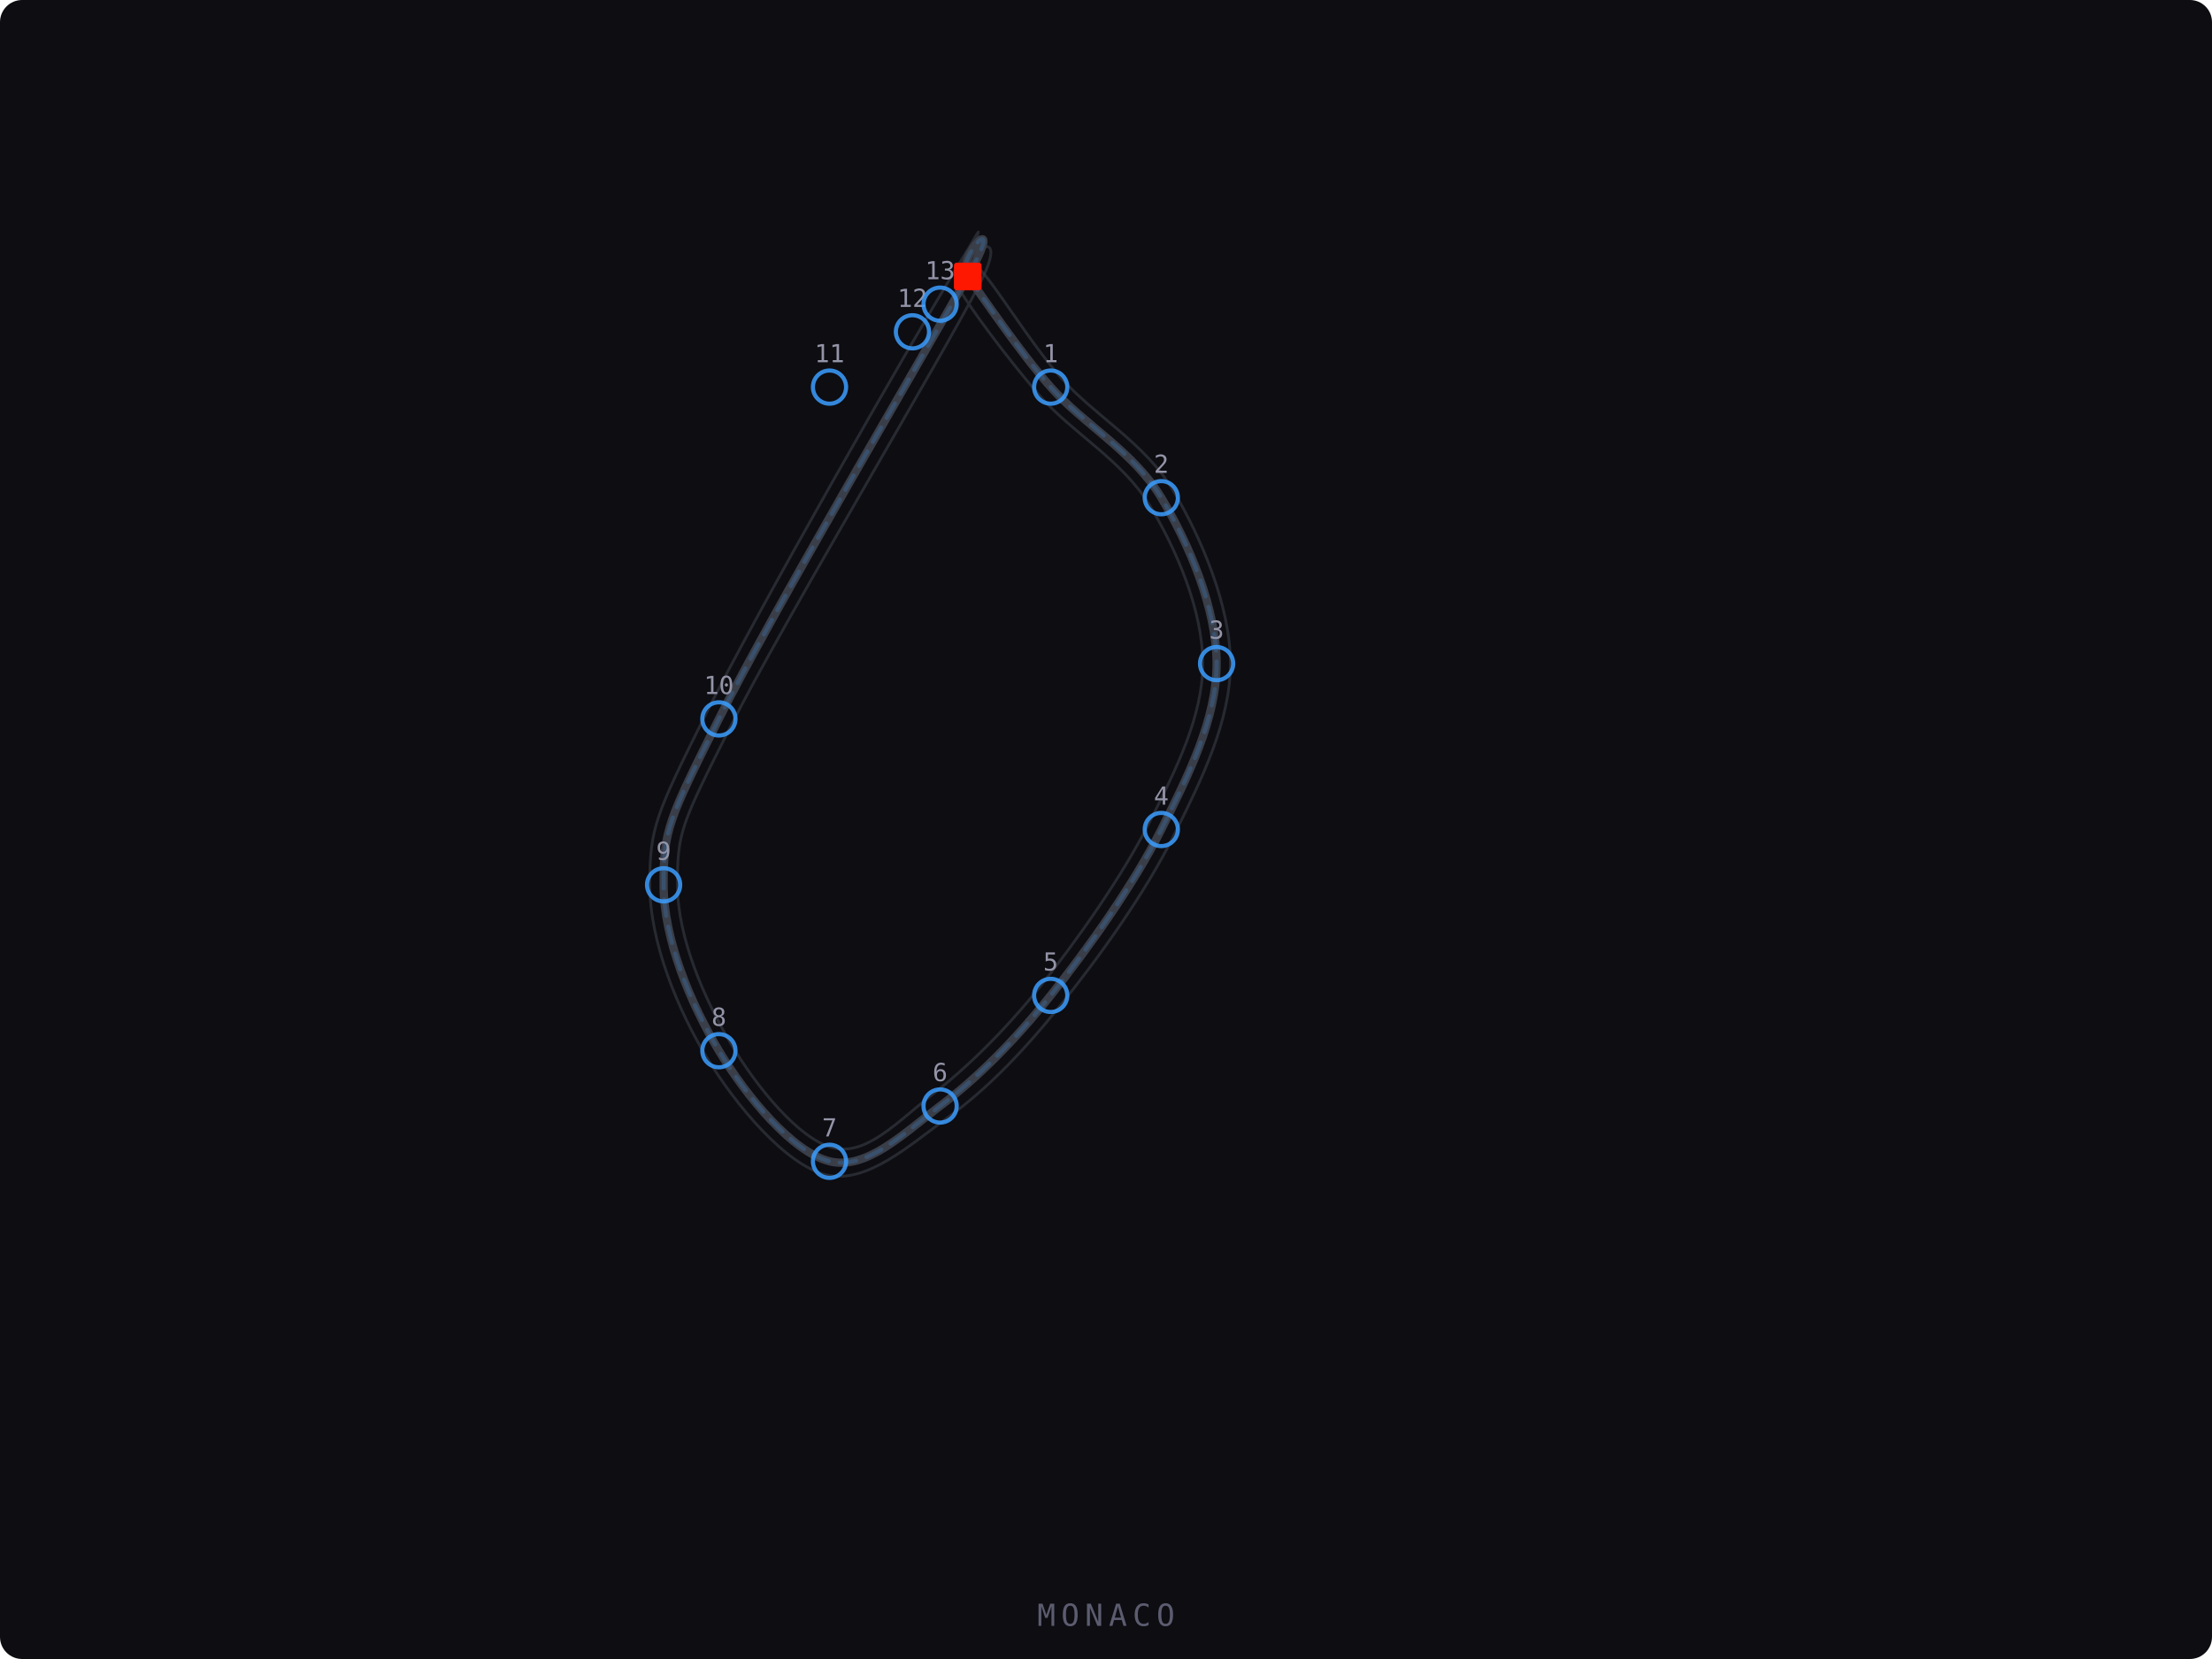
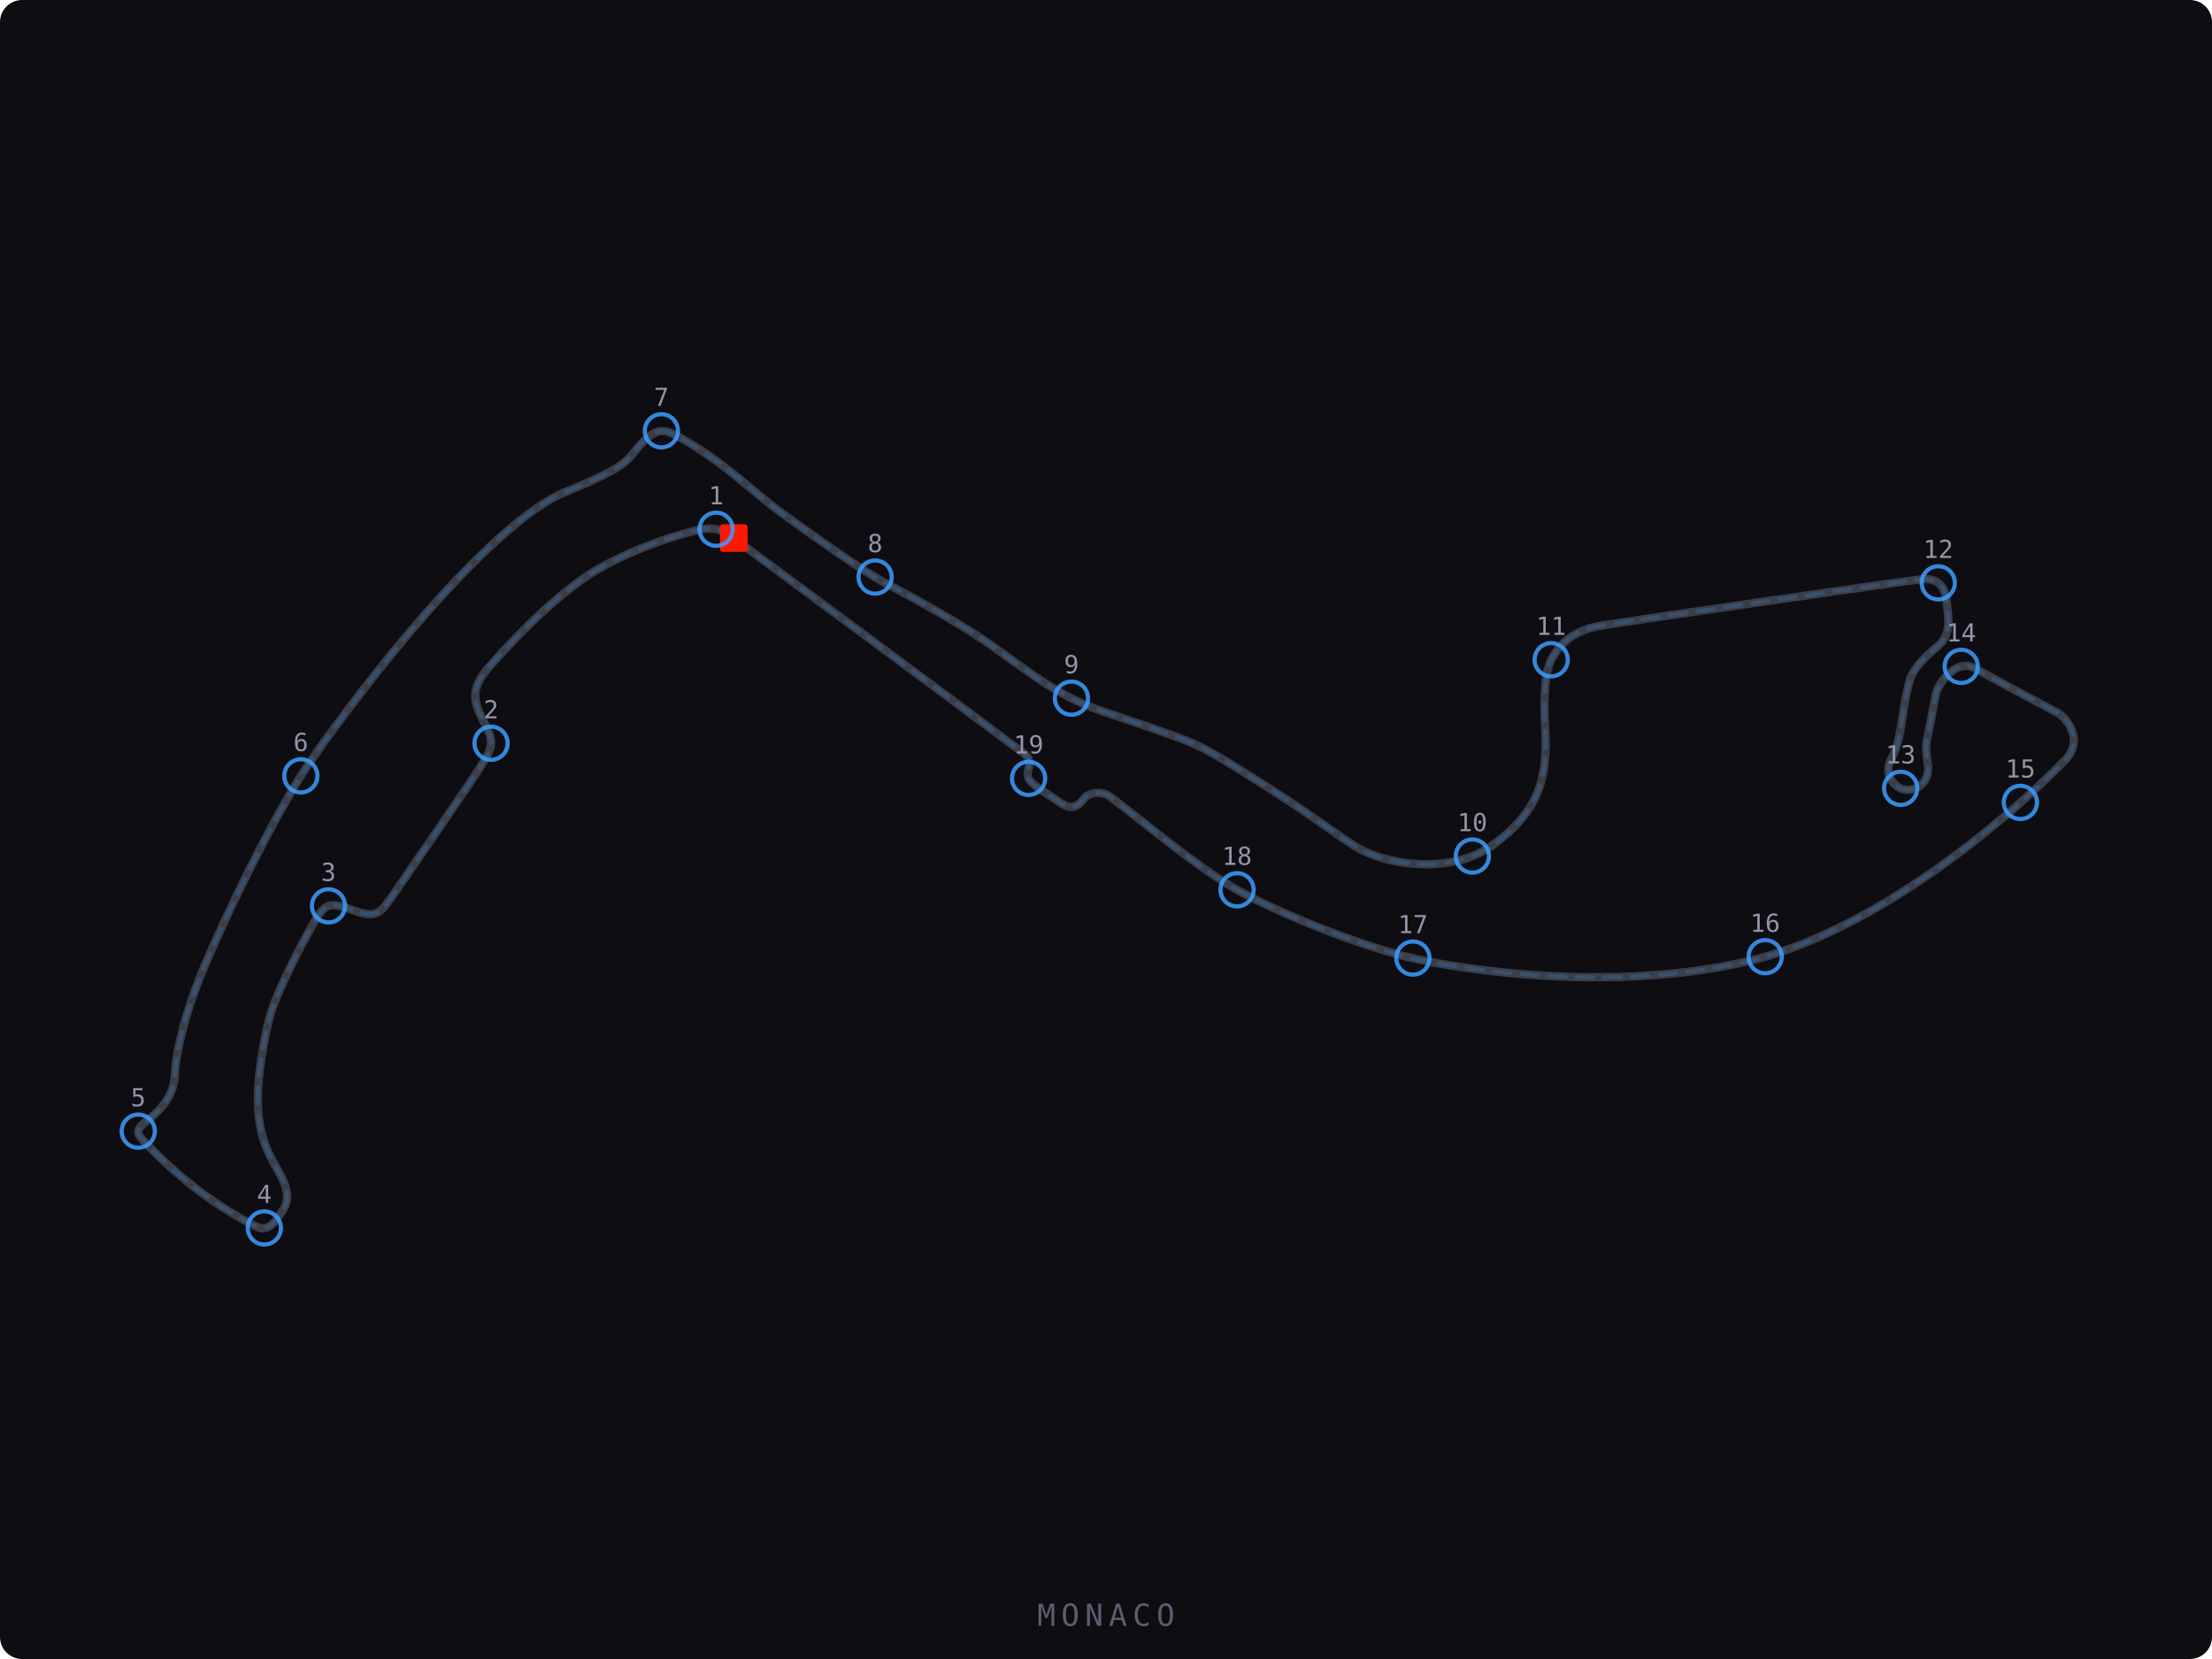
<svg xmlns="http://www.w3.org/2000/svg" viewBox="0 0 800 600" width="800" height="600">
  <defs>
    <style>
      .track-bg { fill: #0d0d12; }
      .track-line { fill: none; stroke: #3a3e48; stroke-width: 3; stroke-linecap: round; stroke-linejoin: round; }
      .track-line-accent { fill: none; stroke: rgba(59,158,255,0.20); stroke-width: 1.5; stroke-linecap: round; stroke-dasharray: 6,4; }
      .track-edge { fill: none; stroke: #3a3e48; stroke-width: 1; stroke-linecap: round; stroke-linejoin: round; opacity: 0.6; }
    </style>
  </defs>
  <rect class="track-bg" width="800" height="600" rx="8" />
-   <path class="track-edge" d="M 346.0 103.0 C 349.6 109.8 364.6 130.0 376.2 143.3 C 387.9 156.6 405.9 166.5 415.7 182.6 C 425.5 198.7 435.0 220.8 435.0 240.0 C 435.0 259.2 425.3 278.3 415.5 297.8 C 405.7 317.2 389.2 340.5 376.1 356.9 C 363.0 373.2 349.5 386.3 337.0 396.0 C 324.5 405.7 313.3 418.2 301.2 415.1 C 289.1 412.1 273.7 393.3 264.3 377.4 C 254.9 361.6 245.0 339.2 245.0 320.0 C 245.0 300.8 246.2 298.5 264.5 262.2 C 282.7 226.0 340.8 129.0 354.4 102.5 C 367.9 75.9 342.4 96.2 346.0 103.0 Z" />
-   <path class="track-edge" d="M 354.0 97.0 C 360.4 103.5 372.0 123.3 383.8 136.7 C 395.5 150.1 414.1 160.2 424.3 177.4 C 434.5 194.6 445.0 219.2 445.0 240.0 C 445.0 260.8 434.7 281.7 424.5 302.2 C 414.3 322.8 397.5 346.2 383.9 363.1 C 370.3 380.1 357.2 393.7 343.0 404.0 C 328.8 414.3 313.3 428.4 298.8 424.9 C 284.2 421.3 266.3 400.0 255.7 382.6 C 245.1 365.1 235.0 340.8 235.0 320.0 C 235.0 299.2 237.1 294.8 255.5 257.8 C 274.0 220.7 329.2 124.3 345.6 97.5 C 362.1 70.8 347.6 90.5 354.0 97.0 Z" />
-   <path class="track-line" d="M 350.0 100.0 C 355.0 106.7 368.3 126.7 380.0 140.0 C 391.7 153.3 410.0 163.3 420.0 180.0 C 430.0 196.7 440.0 220.0 440.0 240.0 C 440.0 260.0 430.0 280.0 420.0 300.0 C 410.0 320.0 393.3 343.3 380.0 360.0 C 366.7 376.7 353.3 390.0 340.0 400.0 C 326.7 410.0 313.3 423.3 300.0 420.0 C 286.7 416.7 270.0 396.7 260.0 380.0 C 250.0 363.3 240.0 340.0 240.0 320.0 C 240.0 300.0 241.7 296.7 260.0 260.0 C 278.3 223.3 335.0 126.7 350.0 100.0 C 365.0 73.3 345.0 93.3 350.0 100.0 Z" />
-   <path class="track-line-accent" d="M 350.0 100.0 C 355.0 106.7 368.3 126.7 380.0 140.0 C 391.7 153.3 410.0 163.3 420.0 180.0 C 430.0 196.7 440.0 220.0 440.0 240.0 C 440.0 260.0 430.0 280.0 420.0 300.0 C 410.0 320.0 393.3 343.3 380.0 360.0 C 366.7 376.7 353.3 390.0 340.0 400.0 C 326.7 410.0 313.3 423.3 300.0 420.0 C 286.7 416.7 270.0 396.7 260.0 380.0 C 250.0 363.3 240.0 340.0 240.0 320.0 C 240.0 300.0 241.7 296.7 260.0 260.0 C 278.3 223.3 335.0 126.7 350.0 100.0 C 365.0 73.3 345.0 93.3 350.0 100.0 Z" />
-   <rect x="345.0" y="95.0" width="10" height="10" fill="#FF1801" rx="1" />
-   <circle cx="380.0" cy="140.0" r="6" fill="none" stroke="#3B9EFF" stroke-width="1.5" opacity="0.85" />
-   <text x="380.0" y="131.0" text-anchor="middle" fill="#9494a8" font-size="9" font-family="monospace">1</text>
-   <circle cx="420.0" cy="180.0" r="6" fill="none" stroke="#3B9EFF" stroke-width="1.5" opacity="0.85" />
-   <text x="420.0" y="171.0" text-anchor="middle" fill="#9494a8" font-size="9" font-family="monospace">2</text>
-   <circle cx="440.0" cy="240.0" r="6" fill="none" stroke="#3B9EFF" stroke-width="1.5" opacity="0.85" />
-   <text x="440.0" y="231.0" text-anchor="middle" fill="#9494a8" font-size="9" font-family="monospace">3</text>
-   <circle cx="420.0" cy="300.0" r="6" fill="none" stroke="#3B9EFF" stroke-width="1.5" opacity="0.85" />
-   <text x="420.0" y="291.0" text-anchor="middle" fill="#9494a8" font-size="9" font-family="monospace">4</text>
-   <circle cx="380.0" cy="360.0" r="6" fill="none" stroke="#3B9EFF" stroke-width="1.5" opacity="0.85" />
-   <text x="380.0" y="351.0" text-anchor="middle" fill="#9494a8" font-size="9" font-family="monospace">5</text>
-   <circle cx="340.0" cy="400.0" r="6" fill="none" stroke="#3B9EFF" stroke-width="1.5" opacity="0.85" />
-   <text x="340.0" y="391.0" text-anchor="middle" fill="#9494a8" font-size="9" font-family="monospace">6</text>
-   <circle cx="300.0" cy="420.0" r="6" fill="none" stroke="#3B9EFF" stroke-width="1.5" opacity="0.85" />
-   <text x="300.0" y="411.0" text-anchor="middle" fill="#9494a8" font-size="9" font-family="monospace">7</text>
-   <circle cx="260.0" cy="380.0" r="6" fill="none" stroke="#3B9EFF" stroke-width="1.5" opacity="0.85" />
-   <text x="260.0" y="371.0" text-anchor="middle" fill="#9494a8" font-size="9" font-family="monospace">8</text>
-   <circle cx="240.0" cy="320.0" r="6" fill="none" stroke="#3B9EFF" stroke-width="1.5" opacity="0.85" />
-   <text x="240.0" y="311.0" text-anchor="middle" fill="#9494a8" font-size="9" font-family="monospace">9</text>
-   <circle cx="260.0" cy="260.0" r="6" fill="none" stroke="#3B9EFF" stroke-width="1.5" opacity="0.85" />
-   <text x="260.0" y="251.0" text-anchor="middle" fill="#9494a8" font-size="9" font-family="monospace">10</text>
-   <circle cx="300.0" cy="140.0" r="6" fill="none" stroke="#3B9EFF" stroke-width="1.5" opacity="0.85" />
-   <text x="300.0" y="131.0" text-anchor="middle" fill="#9494a8" font-size="9" font-family="monospace">11</text>
-   <circle cx="330.0" cy="120.0" r="6" fill="none" stroke="#3B9EFF" stroke-width="1.5" opacity="0.85" />
-   <text x="330.0" y="111.0" text-anchor="middle" fill="#9494a8" font-size="9" font-family="monospace">12</text>
-   <circle cx="340.0" cy="110.0" r="6" fill="none" stroke="#3B9EFF" stroke-width="1.5" opacity="0.85" />
-   <text x="340.0" y="101.0" text-anchor="middle" fill="#9494a8" font-size="9" font-family="monospace">13</text>
-   <text x="400.0" y="588" text-anchor="middle" fill="#5c5c70" font-size="11" font-family="monospace" letter-spacing="2">MONACO</text>
+   <path class="track-edge" d="M 265.39 194.59 c -5.34 -3.95 -8.49 -4.16 -15.52 -2.29 c -11.29 2.99 -24.78 8.16 -35.04 14.41 c -11.51 7.02 -25.66 20.55 -37.43 33.91 c -5.96 6.76 -7.06 11.10 -3.44 18.35 c 4.32 8.64 5.29 9.79 0.13 17.86 c -5.17 8.07 -24.38 35.94 -31.09 45.64 c -4.79 6.94 -6.21 9.90 -14.02 7.15 c -8.59 -3.04 -10.71 -3.57 -14.28 2.12 c -3.57 5.69 -15.29 27.59 -17.55 37.49 c -6.18 26.98 -4.23 39.06 0.52 48.85 c 3.06 6.28 8.72 12.85 4.86 19.22 c -3.71 6.09 -6.11 8.25 -10.32 6.09 c -15.74 -8.07 -28.57 -18.51 -39.42 -29.89 c -3.75 -3.92 -4.10 -4.63 1.19 -8.86 c 3.99 -3.18 9.00 -8.21 9.26 -16.13 c 0.20 -6.21 3.18 -21.70 11.24 -40.34 c 13.08 -30.24 28.60 -59.28 37.04 -71.68 c 11.25 -16.53 27.78 -37.59 39.16 -50.79 c 21.30 -24.74 40.73 -42.41 53.43 -47.62 c 16.13 -6.61 21.30 -9.65 24.47 -13.63 c 6.35 -7.94 9.60 -10.24 15.07 -7.40 c 16.93 8.73 28.57 20.90 39.15 28.57 c 10.59 7.67 28.60 20.47 36.24 24.60 c 9.79 5.29 27.70 14.64 41.53 24.60 c 12.30 8.86 22.49 16.93 37.17 22.09 c 8.28 2.91 29.76 9.65 37.56 13.76 c 7.80 4.10 21.08 12.76 28.83 17.72 c 8.86 5.69 18.38 12.75 25.79 17.59 c 10.19 6.66 34.56 10.85 50.04 -0.40 c 16.75 -12.17 19.91 -24.53 18.87 -42.15 c -0.70 -11.99 0.00 -21.08 2.52 -25.44 c 4.87 -8.46 11.61 -10.75 18.78 -11.90 c 10.71 -1.73 107.26 -15.74 114.14 -16.53 c 6.88 -0.79 9.13 2.51 9.79 8.20 c 0.65 5.69 1.79 11.61 -3.04 15.74 c -5.42 4.63 -9.46 8.53 -10.71 13.88 c -1.46 6.21 -1.59 7.67 -2.65 14.55 c -0.70 4.56 -1.59 8.73 -3.96 13.23 c -2.24 4.22 0.87 10.16 5.69 10.45 c 4.50 0.27 8.73 -3.17 7.81 -9.38 c -0.38 -2.57 -0.97 -5.50 -0.14 -9.40 c 1.46 -6.75 2.25 -12.04 3.17 -16.13 c 0.74 -3.25 7.13 -12.80 14.02 -9.00 c 10.05 5.56 23.01 12.44 29.76 16.01 c 3.21 1.70 10.19 9.92 2.52 17.59 c -7.67 7.67 -16.40 15.87 -24.47 22.35 c -3.61 2.89 -46.27 39.98 -90.21 50.08 c -54.32 12.49 -113.68 1.07 -125.83 -2.38 c -27.60 -7.85 -52.10 -19.65 -59.87 -24.25 c -14.28 -8.46 -29.62 -21.52 -44.44 -32.81 c -3.62 -2.76 -8.28 -1.29 -9.52 0.36 c -3.17 4.23 -5.56 3.86 -9.35 1.24 c -9.18 -6.35 -12.17 -7.24 -10.93 -11.63 c 1.27 -4.53 -0.60 -4.99 -5.47 -8.64 c -15.70 -11.81 -89.94 -66.75 -101.05 -74.96 z" />
+   <path class="track-line" d="M 265.39 194.59 c -5.34 -3.95 -8.49 -4.16 -15.52 -2.29 c -11.29 2.99 -24.78 8.16 -35.04 14.41 c -11.51 7.02 -25.66 20.55 -37.43 33.91 c -5.96 6.76 -7.06 11.10 -3.44 18.35 c 4.32 8.64 5.29 9.79 0.13 17.86 c -5.17 8.07 -24.38 35.94 -31.09 45.64 c -4.79 6.94 -6.21 9.90 -14.02 7.15 c -8.59 -3.04 -10.71 -3.57 -14.28 2.12 c -3.57 5.69 -15.29 27.59 -17.55 37.49 c -6.18 26.98 -4.23 39.06 0.52 48.85 c 3.06 6.28 8.72 12.85 4.86 19.22 c -3.71 6.09 -6.11 8.25 -10.32 6.09 c -15.74 -8.07 -28.57 -18.51 -39.42 -29.89 c -3.75 -3.92 -4.10 -4.63 1.19 -8.86 c 3.99 -3.18 9.00 -8.21 9.26 -16.13 c 0.20 -6.21 3.18 -21.70 11.24 -40.34 c 13.08 -30.24 28.60 -59.28 37.04 -71.68 c 11.25 -16.53 27.78 -37.59 39.16 -50.79 c 21.30 -24.74 40.73 -42.41 53.43 -47.62 c 16.13 -6.61 21.30 -9.65 24.47 -13.63 c 6.35 -7.94 9.60 -10.24 15.07 -7.40 c 16.93 8.73 28.57 20.90 39.15 28.57 c 10.59 7.67 28.60 20.47 36.24 24.60 c 9.79 5.29 27.70 14.64 41.53 24.60 c 12.30 8.86 22.49 16.93 37.17 22.09 c 8.28 2.91 29.76 9.65 37.56 13.76 c 7.80 4.10 21.08 12.76 28.83 17.72 c 8.86 5.69 18.38 12.75 25.79 17.59 c 10.19 6.66 34.56 10.85 50.04 -0.40 c 16.75 -12.17 19.91 -24.53 18.87 -42.15 c -0.70 -11.99 0.00 -21.08 2.52 -25.44 c 4.87 -8.46 11.61 -10.75 18.78 -11.90 c 10.71 -1.73 107.26 -15.74 114.14 -16.53 c 6.88 -0.79 9.13 2.51 9.79 8.20 c 0.65 5.69 1.79 11.61 -3.04 15.74 c -5.42 4.63 -9.46 8.53 -10.71 13.88 c -1.46 6.21 -1.59 7.67 -2.65 14.55 c -0.70 4.56 -1.59 8.73 -3.96 13.23 c -2.24 4.22 0.87 10.16 5.69 10.45 c 4.50 0.27 8.73 -3.17 7.81 -9.38 c -0.38 -2.57 -0.97 -5.50 -0.14 -9.40 c 1.46 -6.75 2.25 -12.04 3.17 -16.13 c 0.74 -3.25 7.13 -12.80 14.02 -9.00 c 10.05 5.56 23.01 12.44 29.76 16.01 c 3.21 1.70 10.19 9.92 2.52 17.59 c -7.67 7.67 -16.40 15.87 -24.47 22.35 c -3.61 2.89 -46.27 39.98 -90.21 50.08 c -54.32 12.49 -113.68 1.07 -125.83 -2.38 c -27.60 -7.85 -52.10 -19.65 -59.87 -24.25 c -14.28 -8.46 -29.62 -21.52 -44.44 -32.81 c -3.62 -2.76 -8.28 -1.29 -9.52 0.36 c -3.17 4.23 -5.56 3.86 -9.35 1.24 c -9.18 -6.35 -12.17 -7.24 -10.93 -11.63 c 1.27 -4.53 -0.60 -4.99 -5.47 -8.64 c -15.70 -11.81 -89.94 -66.75 -101.05 -74.96 z" />
+   <path class="track-line-accent" d="M 265.39 194.59 c -5.34 -3.95 -8.49 -4.16 -15.52 -2.29 c -11.29 2.99 -24.78 8.16 -35.04 14.41 c -11.51 7.02 -25.66 20.55 -37.43 33.91 c -5.96 6.76 -7.06 11.10 -3.44 18.35 c 4.32 8.64 5.29 9.79 0.13 17.86 c -5.17 8.07 -24.38 35.94 -31.09 45.64 c -4.79 6.94 -6.21 9.90 -14.02 7.15 c -8.59 -3.04 -10.71 -3.57 -14.28 2.12 c -3.57 5.69 -15.29 27.59 -17.55 37.49 c -6.18 26.98 -4.23 39.06 0.52 48.85 c 3.06 6.28 8.72 12.85 4.86 19.22 c -3.71 6.09 -6.11 8.25 -10.32 6.09 c -15.74 -8.07 -28.57 -18.51 -39.42 -29.89 c -3.75 -3.92 -4.10 -4.63 1.19 -8.86 c 3.99 -3.18 9.00 -8.21 9.26 -16.13 c 0.20 -6.21 3.18 -21.70 11.24 -40.34 c 13.08 -30.24 28.60 -59.28 37.04 -71.68 c 11.25 -16.53 27.78 -37.59 39.16 -50.79 c 21.30 -24.74 40.73 -42.41 53.43 -47.62 c 16.13 -6.61 21.30 -9.65 24.47 -13.63 c 6.35 -7.94 9.60 -10.24 15.07 -7.40 c 16.93 8.73 28.57 20.90 39.15 28.57 c 10.59 7.67 28.60 20.47 36.24 24.60 c 9.79 5.29 27.70 14.64 41.53 24.60 c 12.30 8.86 22.49 16.93 37.17 22.09 c 8.28 2.91 29.76 9.65 37.56 13.76 c 7.80 4.10 21.08 12.76 28.83 17.72 c 8.86 5.69 18.38 12.75 25.79 17.59 c 10.19 6.66 34.56 10.85 50.04 -0.40 c 16.75 -12.17 19.91 -24.53 18.87 -42.15 c -0.70 -11.99 0.00 -21.08 2.52 -25.44 c 4.87 -8.46 11.61 -10.75 18.78 -11.90 c 10.71 -1.73 107.26 -15.74 114.14 -16.53 c 6.88 -0.79 9.13 2.51 9.79 8.20 c 0.65 5.69 1.79 11.61 -3.04 15.74 c -5.42 4.63 -9.46 8.53 -10.71 13.88 c -1.46 6.21 -1.59 7.67 -2.65 14.55 c -0.70 4.56 -1.59 8.73 -3.96 13.23 c -2.24 4.22 0.87 10.16 5.69 10.45 c 4.50 0.27 8.73 -3.17 7.81 -9.38 c -0.38 -2.57 -0.97 -5.50 -0.14 -9.40 c 1.46 -6.75 2.25 -12.04 3.17 -16.13 c 0.74 -3.25 7.13 -12.80 14.02 -9.00 c 10.05 5.56 23.01 12.44 29.76 16.01 c 3.21 1.70 10.19 9.92 2.52 17.59 c -7.67 7.67 -16.40 15.87 -24.47 22.35 c -3.61 2.89 -46.27 39.98 -90.21 50.08 c -54.32 12.49 -113.68 1.07 -125.83 -2.38 c -27.60 -7.85 -52.10 -19.65 -59.87 -24.25 c -14.28 -8.46 -29.62 -21.52 -44.44 -32.81 c -3.62 -2.76 -8.28 -1.29 -9.52 0.36 c -3.17 4.23 -5.56 3.86 -9.35 1.24 c -9.18 -6.35 -12.17 -7.24 -10.93 -11.63 c 1.27 -4.53 -0.60 -4.99 -5.47 -8.64 c -15.70 -11.81 -89.94 -66.75 -101.05 -74.96 z" />
+   <rect x="260.4" y="189.6" width="10" height="10" fill="#FF1801" rx="1" />
+   <circle cx="259.0" cy="191.4" r="6" fill="none" stroke="#3B9EFF" stroke-width="1.5" opacity="0.85" />
+   <text x="259.0" y="182.4" text-anchor="middle" fill="#9494a8" font-size="9" font-family="monospace">1</text>
+   <circle cx="177.6" cy="268.8" r="6" fill="none" stroke="#3B9EFF" stroke-width="1.5" opacity="0.85" />
+   <text x="177.6" y="259.8" text-anchor="middle" fill="#9494a8" font-size="9" font-family="monospace">2</text>
+   <circle cx="118.8" cy="327.6" r="6" fill="none" stroke="#3B9EFF" stroke-width="1.5" opacity="0.85" />
+   <text x="118.8" y="318.6" text-anchor="middle" fill="#9494a8" font-size="9" font-family="monospace">3</text>
+   <circle cx="95.6" cy="444.1" r="6" fill="none" stroke="#3B9EFF" stroke-width="1.5" opacity="0.85" />
+   <text x="95.6" y="435.1" text-anchor="middle" fill="#9494a8" font-size="9" font-family="monospace">4</text>
+   <circle cx="50.0" cy="409.1" r="6" fill="none" stroke="#3B9EFF" stroke-width="1.5" opacity="0.85" />
+   <text x="50.0" y="400.1" text-anchor="middle" fill="#9494a8" font-size="9" font-family="monospace">5</text>
+   <circle cx="108.8" cy="280.6" r="6" fill="none" stroke="#3B9EFF" stroke-width="1.5" opacity="0.85" />
+   <text x="108.8" y="271.6" text-anchor="middle" fill="#9494a8" font-size="9" font-family="monospace">6</text>
+   <circle cx="239.2" cy="155.8" r="6" fill="none" stroke="#3B9EFF" stroke-width="1.5" opacity="0.85" />
+   <text x="239.2" y="146.8" text-anchor="middle" fill="#9494a8" font-size="9" font-family="monospace">7</text>
+   <circle cx="316.5" cy="208.7" r="6" fill="none" stroke="#3B9EFF" stroke-width="1.5" opacity="0.85" />
+   <text x="316.5" y="199.7" text-anchor="middle" fill="#9494a8" font-size="9" font-family="monospace">8</text>
+   <circle cx="387.5" cy="252.5" r="6" fill="none" stroke="#3B9EFF" stroke-width="1.5" opacity="0.85" />
+   <text x="387.5" y="243.5" text-anchor="middle" fill="#9494a8" font-size="9" font-family="monospace">9</text>
+   <circle cx="532.5" cy="309.6" r="6" fill="none" stroke="#3B9EFF" stroke-width="1.5" opacity="0.85" />
+   <text x="532.5" y="300.6" text-anchor="middle" fill="#9494a8" font-size="9" font-family="monospace">10</text>
+   <circle cx="561.0" cy="238.6" r="6" fill="none" stroke="#3B9EFF" stroke-width="1.5" opacity="0.85" />
+   <text x="561.0" y="229.6" text-anchor="middle" fill="#9494a8" font-size="9" font-family="monospace">11</text>
+   <circle cx="701.0" cy="210.8" r="6" fill="none" stroke="#3B9EFF" stroke-width="1.5" opacity="0.85" />
+   <text x="701.0" y="201.8" text-anchor="middle" fill="#9494a8" font-size="9" font-family="monospace">12</text>
+   <circle cx="687.4" cy="285.1" r="6" fill="none" stroke="#3B9EFF" stroke-width="1.5" opacity="0.85" />
+   <text x="687.4" y="276.1" text-anchor="middle" fill="#9494a8" font-size="9" font-family="monospace">13</text>
+   <circle cx="709.3" cy="241.0" r="6" fill="none" stroke="#3B9EFF" stroke-width="1.5" opacity="0.85" />
+   <text x="709.3" y="232.0" text-anchor="middle" fill="#9494a8" font-size="9" font-family="monospace">14</text>
+   <circle cx="730.7" cy="290.2" r="6" fill="none" stroke="#3B9EFF" stroke-width="1.5" opacity="0.85" />
+   <text x="730.7" y="281.2" text-anchor="middle" fill="#9494a8" font-size="9" font-family="monospace">15</text>
+   <circle cx="638.4" cy="346.0" r="6" fill="none" stroke="#3B9EFF" stroke-width="1.5" opacity="0.85" />
+   <text x="638.4" y="337.0" text-anchor="middle" fill="#9494a8" font-size="9" font-family="monospace">16</text>
+   <circle cx="511.0" cy="346.5" r="6" fill="none" stroke="#3B9EFF" stroke-width="1.5" opacity="0.85" />
+   <text x="511.0" y="337.5" text-anchor="middle" fill="#9494a8" font-size="9" font-family="monospace">17</text>
+   <circle cx="447.4" cy="321.8" r="6" fill="none" stroke="#3B9EFF" stroke-width="1.5" opacity="0.85" />
+   <text x="447.4" y="312.8" text-anchor="middle" fill="#9494a8" font-size="9" font-family="monospace">18</text>
+   <circle cx="372.0" cy="281.5" r="6" fill="none" stroke="#3B9EFF" stroke-width="1.5" opacity="0.85" />
+   <text x="372.0" y="272.5" text-anchor="middle" fill="#9494a8" font-size="9" font-family="monospace">19</text>
+   <text x="400" y="588" text-anchor="middle" fill="#5c5c70" font-size="11" font-family="monospace" letter-spacing="2">MONACO</text>
</svg>
